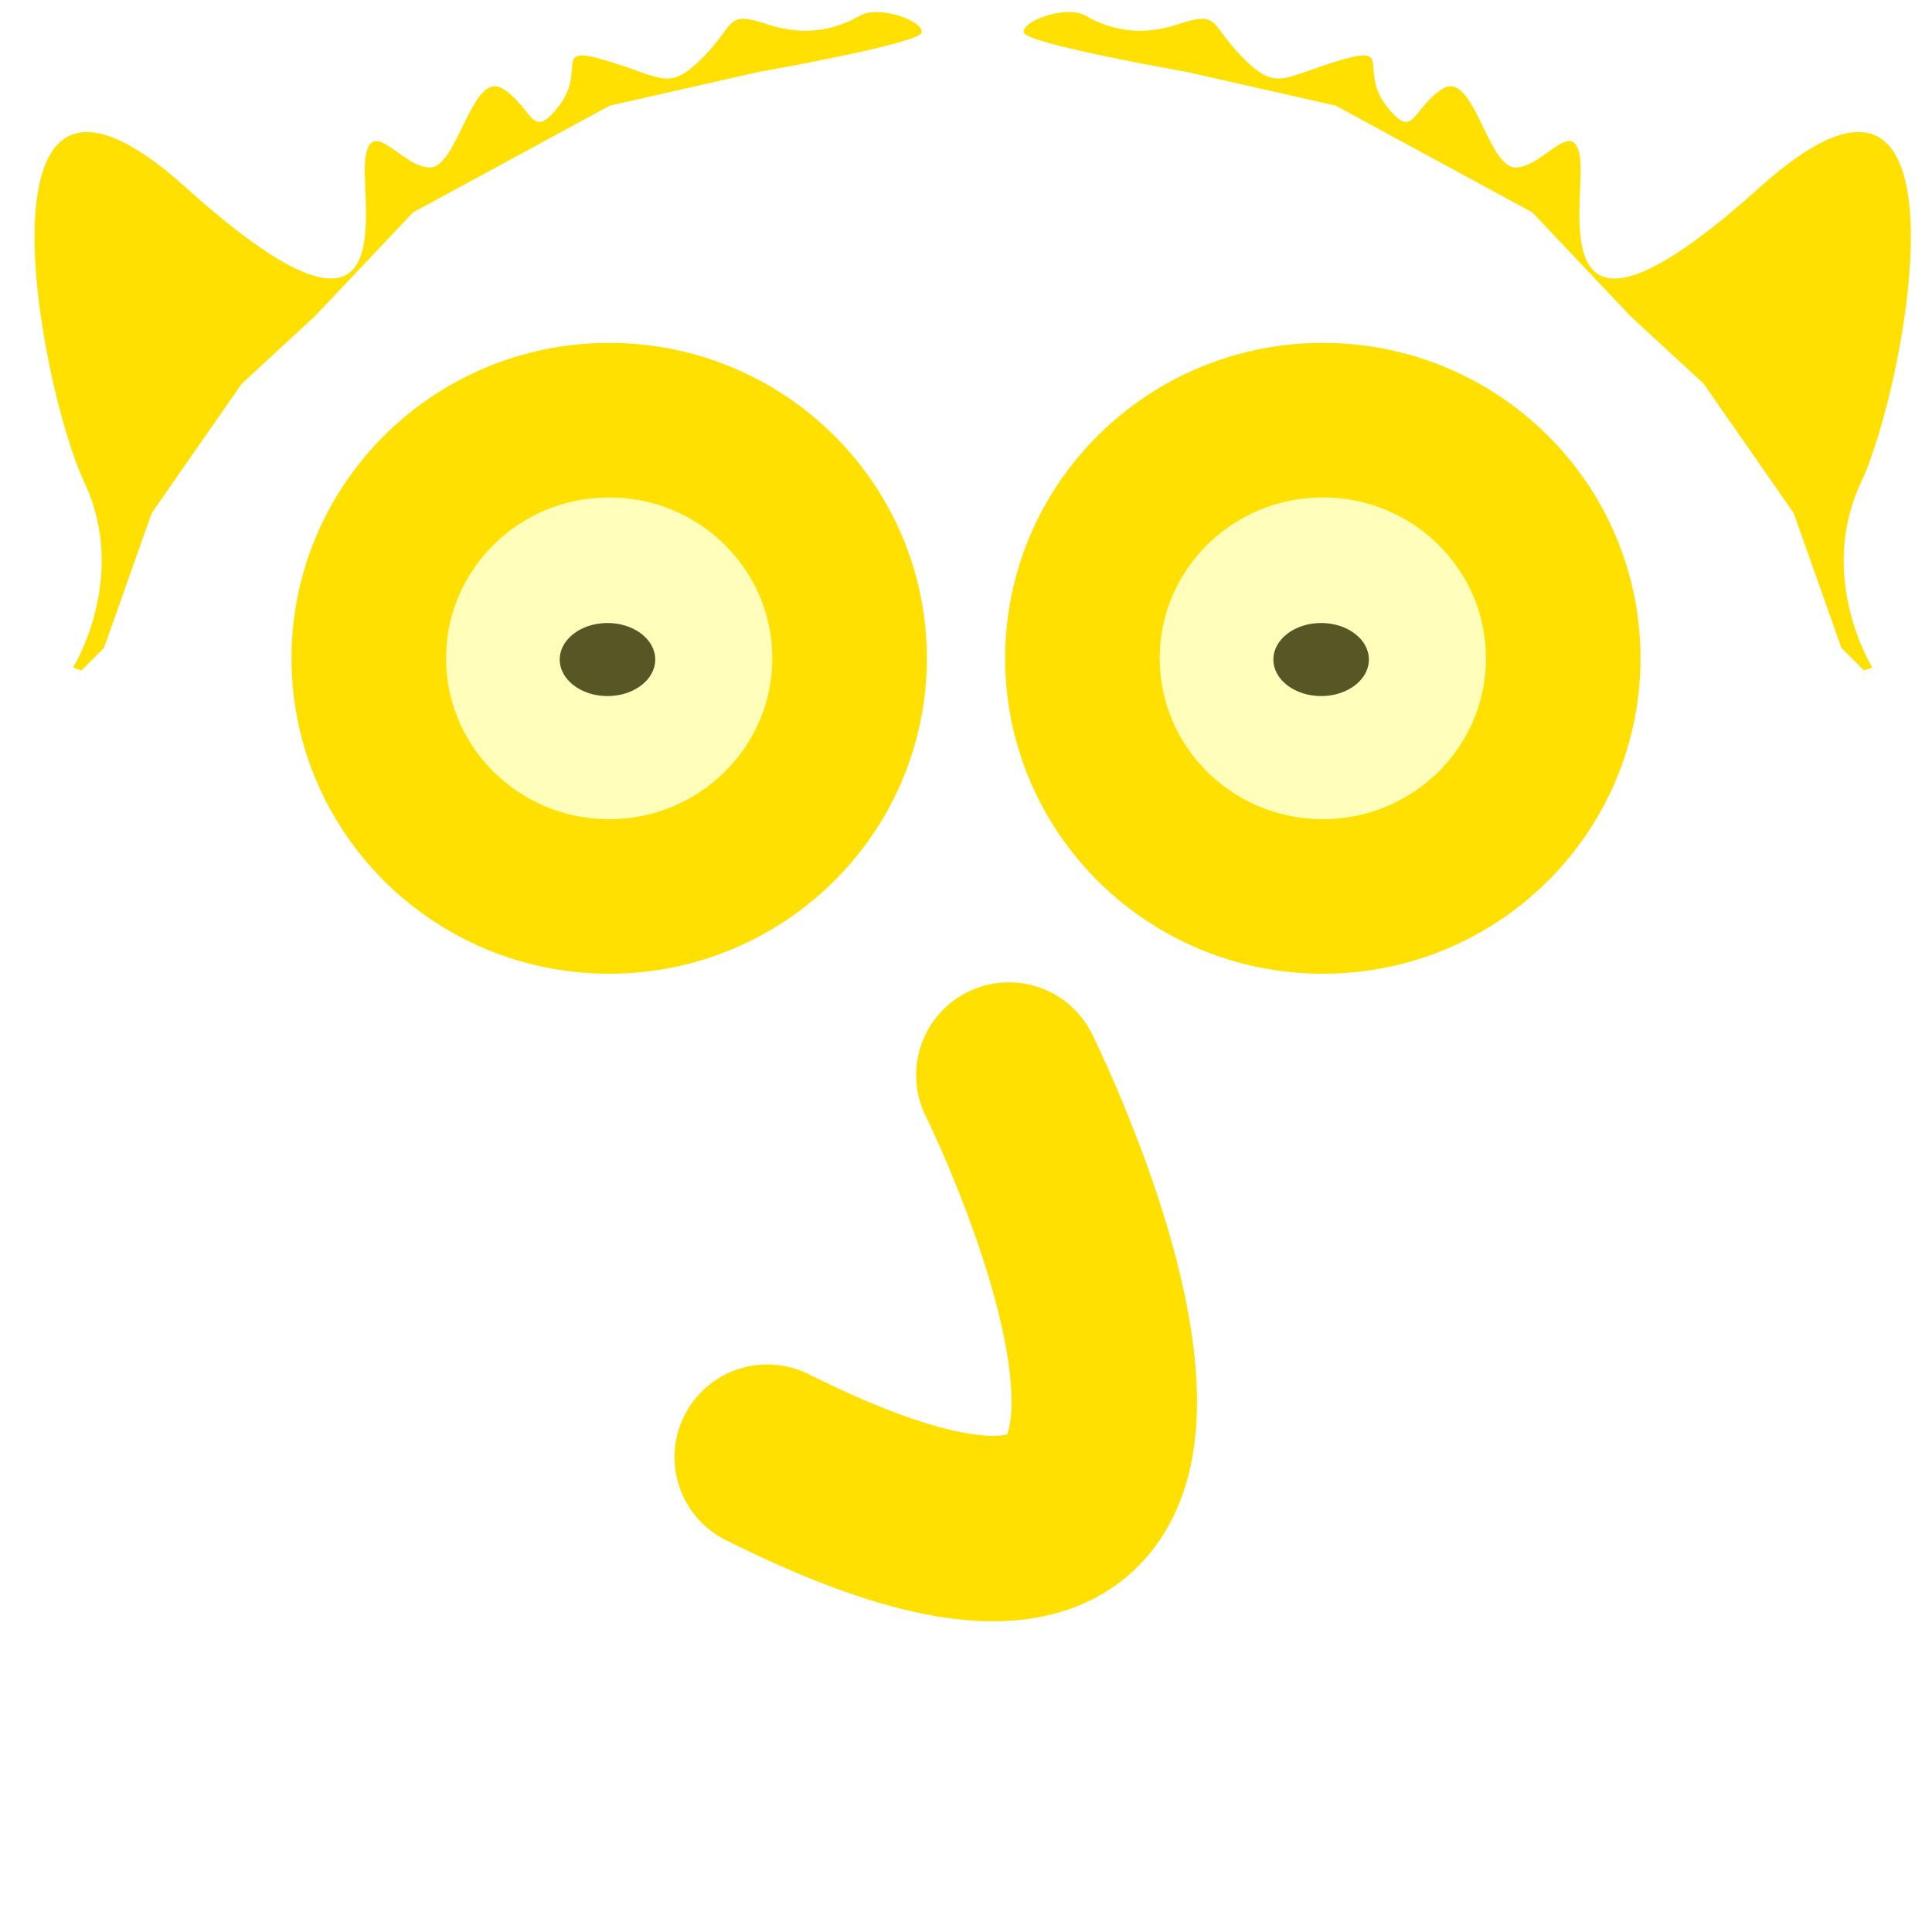
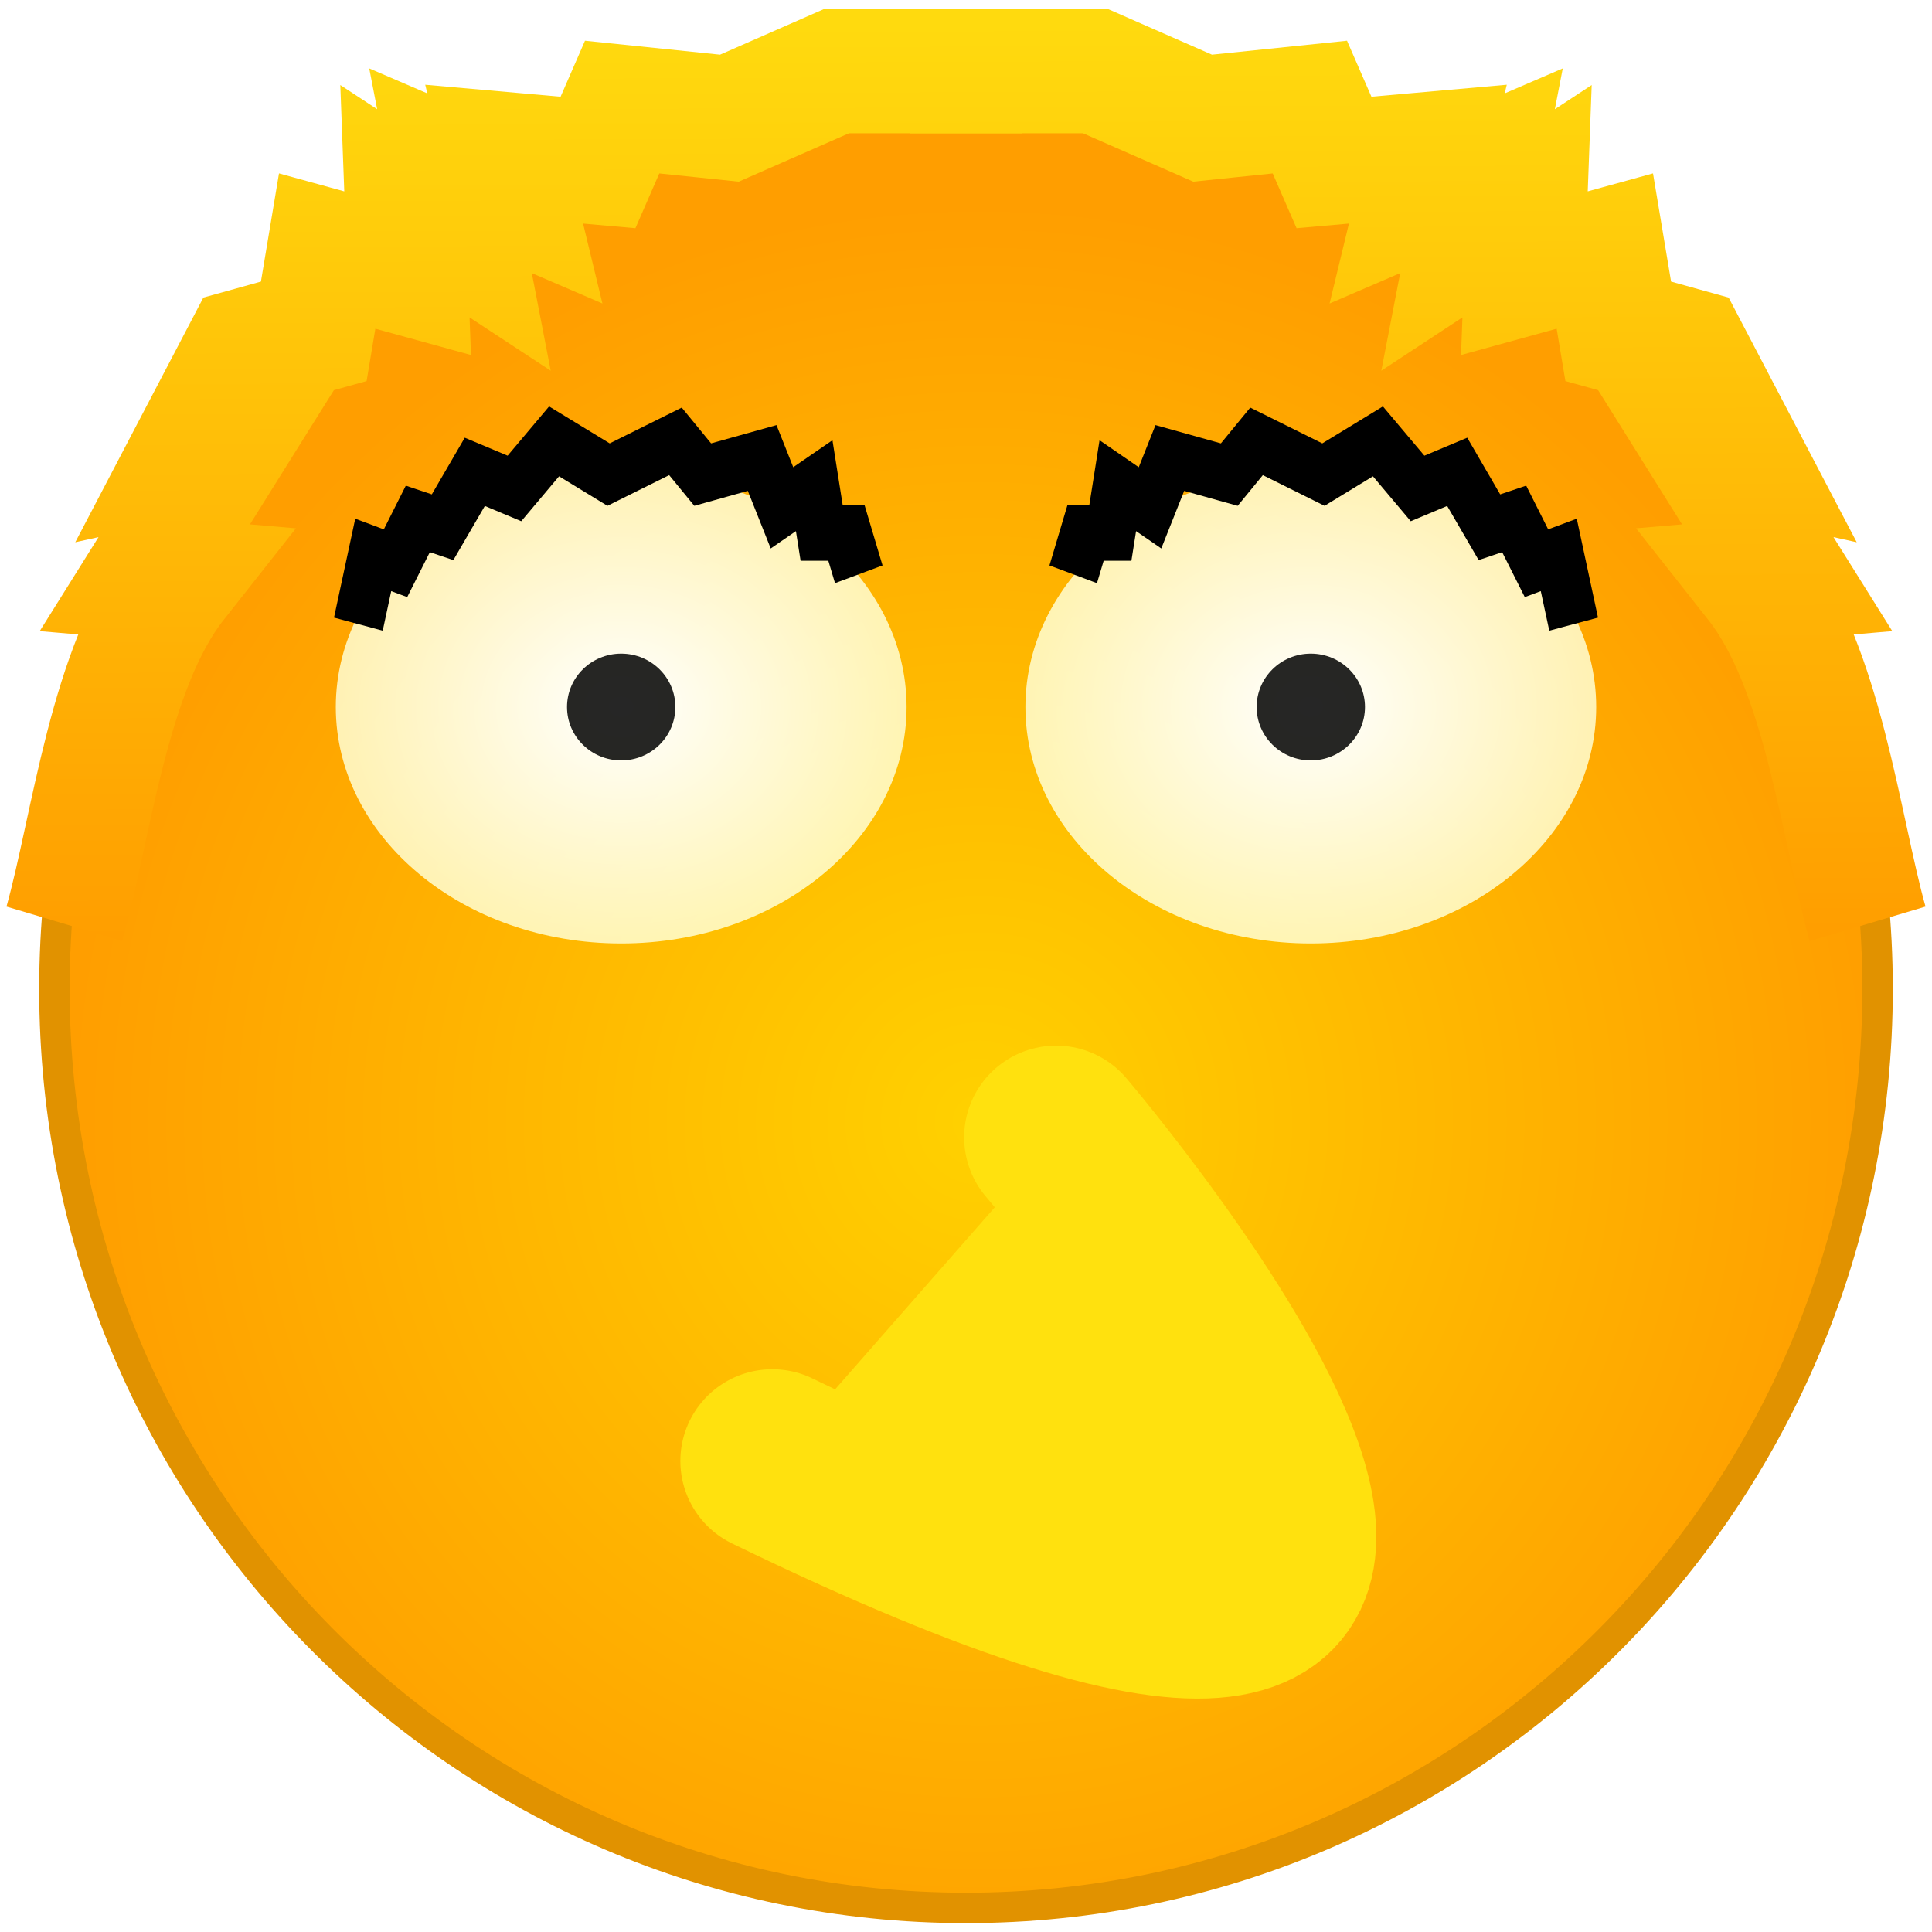
- <svg xmlns="http://www.w3.org/2000/svg" xmlns:xlink="http://www.w3.org/1999/xlink" width="50pt" height="50pt" viewBox="0 0 62.5 62.5" id="svg2" version="1.1">
+ <svg xmlns="http://www.w3.org/2000/svg" xmlns:xlink="http://www.w3.org/1999/xlink" width="512" height="512" viewBox="0 0 512 512" id="svg2" version="1.1">
  <defs id="defs4">
+     <linearGradient id="linearGradient4328">
+       <stop style="stop-color:#ff9e00;stop-opacity:1" offset="0" id="stop4330" />
+       <stop style="stop-color:#ffda0e;stop-opacity:1" offset="1" id="stop4332" />
+     </linearGradient>
+     <linearGradient id="linearGradient4272">
+       <stop style="stop-color:#ffd100;stop-opacity:1" offset="0" id="stop4274" />
+       <stop style="stop-color:#ff9e00;stop-opacity:1" offset="1" id="stop4276" />
+     </linearGradient>
+     <linearGradient id="linearGradient4192">
+       <stop style="stop-color:#ffffff;stop-opacity:1" offset="0" id="stop4194" />
+       <stop style="stop-color:#ffffd1;stop-opacity:0.829" offset="1" id="stop4196" />
+     </linearGradient>
    <linearGradient id="linearGradient4175">
      <stop style="stop-color:#ffe000;stop-opacity:1;" offset="0" id="stop4177" />
      <stop style="stop-color:#ff9601;stop-opacity:1" offset="1" id="stop4179" />
    </linearGradient>
    <linearGradient id="linearGradient5587">
      <stop style="stop-color:#f8ba32;stop-opacity:1" offset="0" id="stop5589" />
      <stop style="stop-color:#ff9500;stop-opacity:1" offset="1" id="stop5591" />
    </linearGradient>
    <radialGradient xlink:href="#linearGradient5587" id="radialGradient5593" cx="31.556" cy="996.153" fx="31.556" fy="996.153" r="30.55" gradientUnits="userSpaceOnUse" gradientTransform="matrix(0.8124358,0.00347267,-0.00360213,0.8427416,9.55859,184.896)" />
    <linearGradient xlink:href="#linearGradient4175" id="linearGradient4181" x1="31.607" y1="1024.505" x2="31.619" y2="1030.201" gradientUnits="userSpaceOnUse" />
+     <radialGradient xlink:href="#linearGradient4192" id="radialGradient4198" cx="19.707" cy="1011.158" fx="19.707" fy="1011.158" r="8.527" gradientTransform="matrix(1.318278,0,0,0.9778972,5.271006,32.30365)" gradientUnits="userSpaceOnUse" />
+     <radialGradient xlink:href="#linearGradient4272" id="radialGradient4278" cx="31.695" cy="1025.474" fx="31.695" fy="1025.474" r="30.25" gradientUnits="userSpaceOnUse" gradientTransform="matrix(0.9737571,0,0,0.9837527,0.8200881,17.33641)" />
+     <radialGradient xlink:href="#linearGradient4192" id="radialGradient4308" gradientUnits="userSpaceOnUse" gradientTransform="matrix(1.318278,0,0,0.9778972,5.271006,32.30365)" cx="19.707" cy="1011.158" fx="19.707" fy="1011.158" r="8.527" />
+     <linearGradient xlink:href="#linearGradient4328" id="linearGradient4334" x1="31.903" y1="1018.082" x2="31.78" y2="988.798" gradientUnits="userSpaceOnUse" />
+     <linearGradient xlink:href="#linearGradient4328" id="linearGradient4336" gradientUnits="userSpaceOnUse" x1="31.903" y1="1018.082" x2="31.78" y2="988.798" />
+     <linearGradient xlink:href="#linearGradient4328" id="linearGradient4338" gradientUnits="userSpaceOnUse" x1="31.903" y1="1018.082" x2="31.78" y2="988.798" />
  </defs>
-   <g id="layer1" transform="translate(0,-989.8622)">
-     <ellipse style="opacity:1;fill:url(#radialGradient5593);fill-opacity:1;stroke:url(#linearGradient4181);stroke-width:2;stroke-miterlimit:5;stroke-dasharray:none;stroke-opacity:1;stroke-dashoffset:0" id="path4138" cx="31.25" cy="1021.112" r="30" />
-     <path style="fill:none;fill-rule:evenodd;stroke:#ffe000;stroke-width:6;stroke-linecap:round;stroke-linejoin:miter;stroke-miterlimit:4;stroke-dasharray:none;stroke-opacity:1" d="m 32.638,1024.64 c 0,0 10.725,21.633 -7.817,12.361" id="path4181" />
-     <path style="fill:#ffe000;fill-rule:evenodd;stroke:none;stroke-width:1px;stroke-linecap:butt;stroke-linejoin:miter;stroke-opacity:1;fill-opacity:1" d="m 2.363,1011.46 c 0,0 1.818,-2.909 0.364,-5.999 -1.454,-3.09 -3.908,-15.997 3.272,-9.544 7.181,6.453 5.635,0.545 5.817,-0.909 0.182,-1.454 1.182,0.273 2.091,0.273 0.909,0 1.363,-3.181 2.363,-2.545 1,0.636 0.909,1.727 1.818,0.545 0.909,-1.182 -0.273,-2 1.545,-1.454 1.818,0.545 2,1 3.09,-0.091 1.091,-1.091 0.727,-1.545 2.091,-1.091 1.363,0.454 2.363,0.091 2.999,-0.273 0.636,-0.364 2.091,0.182 2,0.545 -0.091,0.364 -5.272,1.272 -5.272,1.272 l -4.817,1.091 -6.363,3.454 -3.181,3.363 -2.363,2.182 -2.909,4.181 -1.545,4.363 -0.727,0.727 z" id="path4149" />
-     <path id="path4151" d="m 60.571,1011.46 c 0,0 -1.818,-2.909 -0.364,-5.999 1.454,-3.09 3.908,-15.997 -3.272,-9.544 -7.181,6.453 -5.635,0.545 -5.817,-0.909 -0.182,-1.454 -1.182,0.273 -2.091,0.273 -0.909,0 -1.363,-3.181 -2.363,-2.545 -1,0.636 -0.909,1.727 -1.818,0.545 -0.909,-1.182 0.273,-2 -1.545,-1.454 -1.818,0.545 -2,1 -3.09,-0.091 -1.091,-1.091 -0.727,-1.545 -2.091,-1.091 -1.363,0.454 -2.363,0.091 -2.999,-0.273 -0.636,-0.364 -2.091,0.182 -2,0.545 0.091,0.364 5.272,1.272 5.272,1.272 l 4.817,1.091 6.363,3.454 3.181,3.363 2.363,2.182 2.909,4.181 1.545,4.363 0.727,0.727 z" style="fill:#ffe000;fill-opacity:1;fill-rule:evenodd;stroke:none;stroke-width:1px;stroke-linecap:butt;stroke-linejoin:miter;stroke-opacity:1" />
-     <g id="g4167" transform="translate(-2.343922,2)">
-       <g transform="translate(2,0.9190395)" id="g4157">
-         <ellipse style="opacity:1;fill:#ffffbb;fill-opacity:1;stroke:#ffe000;stroke-width:5;stroke-miterlimit:4;stroke-dasharray:none;stroke-opacity:1" id="path4140" cx="20.051" cy="1008.239" rx="7.777" ry="7.704" />
-         <ellipse style="opacity:0.849;fill:#39390a;fill-opacity:1;stroke:none;stroke-width:5;stroke-linecap:round;stroke-linejoin:miter;stroke-miterlimit:4;stroke-dasharray:none;stroke-opacity:1" id="path4155" cx="19.996" cy="1008.279" rx="1.545" ry="1.182" />
+   <g id="layer1" transform="translate(0,-540.3622)">
+     <g id="g4430" transform="matrix(8.201383,0,0,8.183174,-0.2932145,-7559.586)">
+       <ellipse ry="29.759" rx="29.456" cy="1021.858" cx="31.25" id="path4200" style="opacity:1;fill:url(#radialGradient4278);fill-opacity:1;stroke:#e19200;stroke-width:0.984;stroke-linecap:round;stroke-linejoin:miter;stroke-miterlimit:4;stroke-dasharray:none;stroke-opacity:1" />
+       <path id="path4181" d="m 34.161,1026.663 c 0,0 21.621,25.469 -9.17,10.48" style="fill:#ffe10e;fill-opacity:1;fill-rule:evenodd;stroke:#ffe10e;stroke-width:5.942;stroke-linecap:round;stroke-linejoin:miter;stroke-miterlimit:4;stroke-dasharray:none;stroke-opacity:1" />
+       <g transform="matrix(1.141754,0,0,0.9904206,-4.42981,9.521271)" id="g4384">
+         <g id="g4292" transform="matrix(0.7877592,0,0,1.017394,5.989705,-15.00746)">
+           <g transform="translate(-11.57149,-10.77038)" id="g4206">
+             <ellipse style="opacity:1;fill:url(#radialGradient4198);fill-opacity:1;stroke:none;stroke-width:1.71;stroke-miterlimit:4;stroke-dasharray:none;stroke-opacity:1" id="path4140" cx="31.25" cy="1021.112" rx="10.253" ry="7.599" />
+             <ellipse style="opacity:0.849;fill:#000000;fill-opacity:1;stroke:none;stroke-width:5;stroke-linecap:round;stroke-linejoin:miter;stroke-miterlimit:4;stroke-dasharray:none;stroke-opacity:1" id="path4155" cx="31.25" cy="1021.112" rx="1.946" ry="1.716" />
+           </g>
+           <path id="path4280" d="m 10.236,1007.678 0.534,-2.225 0.801,0.267 0.801,-1.424 0.89,0.267 1.157,-1.78 1.424,0.534 1.424,-1.513 1.958,1.068 2.403,-1.068 0.979,1.068 2.136,-0.534 0.712,1.602 1.157,-0.712 0.267,1.513 0.89,0 0.445,1.335" style="fill:none;fill-rule:evenodd;stroke:#000000;stroke-width:1.8;stroke-linecap:butt;stroke-linejoin:miter;stroke-miterlimit:4;stroke-dasharray:none;stroke-opacity:1" />
+         </g>
+         <g id="g4298" transform="matrix(-0.7877592,0,0,1.017394,56.5103,-15.00746)">
+           <g id="g4300" transform="translate(-11.57149,-10.77038)">
+             <ellipse ry="7.599" rx="10.253" cy="1021.112" cx="31.25" id="ellipse4302" style="opacity:1;fill:url(#radialGradient4308);fill-opacity:1;stroke:none;stroke-width:1.71;stroke-miterlimit:4;stroke-dasharray:none;stroke-opacity:1" />
+             <ellipse ry="1.716" rx="1.946" cy="1021.112" cx="31.25" id="ellipse4304" style="opacity:0.849;fill:#000000;fill-opacity:1;stroke:none;stroke-width:5;stroke-linecap:round;stroke-linejoin:miter;stroke-miterlimit:4;stroke-dasharray:none;stroke-opacity:1" />
+           </g>
+           <path style="fill:none;fill-rule:evenodd;stroke:#000000;stroke-width:1.8;stroke-linecap:butt;stroke-linejoin:miter;stroke-miterlimit:4;stroke-dasharray:none;stroke-opacity:1" d="m 10.236,1007.678 0.534,-2.225 0.801,0.267 0.801,-1.424 0.89,0.267 1.157,-1.78 1.424,0.534 1.424,-1.513 1.958,1.068 2.403,-1.068 0.979,1.068 2.136,-0.534 0.712,1.602 1.157,-0.712 0.267,1.513 0.89,0 0.445,1.335" id="path4306" />
+         </g>
      </g>
-       <g transform="translate(25.08647,0.9190395)" id="g4161">
-         <ellipse ry="7.704" rx="7.777" cy="1008.239" cx="20.051" id="ellipse4163" style="opacity:1;fill:#ffffbb;fill-opacity:1;stroke:#ffe000;stroke-width:5;stroke-miterlimit:4;stroke-dasharray:none;stroke-opacity:1" />
-         <ellipse ry="1.182" rx="1.545" cy="1008.279" cx="19.996" id="ellipse4165" style="opacity:0.849;fill:#39390a;fill-opacity:1;stroke:none;stroke-width:5;stroke-linecap:round;stroke-linejoin:miter;stroke-miterlimit:4;stroke-dasharray:none;stroke-opacity:1" />
+       <g style="stroke:url(#linearGradient4334)" transform="matrix(0.9735635,0,0,1.007414,0.9868158,-5.531468)" id="g4324">
+         <path style="fill:none;fill-rule:evenodd;stroke:url(#linearGradient4336);stroke-width:4;stroke-linecap:butt;stroke-linejoin:miter;stroke-miterlimit:4;stroke-dasharray:none;stroke-opacity:1" d="m 32.934,990.321 -6.142,0 -3.56,1.513 -3.56,-0.356 -0.801,1.78 -3.115,-0.267 0.356,1.424 -2.136,-0.89 0.445,2.225 -1.958,-1.246 0.089,2.314 -2.67,-0.712 -0.445,2.581 -2.314,0.623 -1.78,3.293 1.246,-0.267 -2.759,4.272 1.068,0.089 c -2.262,2.777 -2.836,7.912 -3.738,11.037" id="path4282" />
+         <path id="path4322" d="m 29.236,990.321 6.142,0 3.56,1.513 3.56,-0.356 0.801,1.78 3.115,-0.267 -0.356,1.424 2.136,-0.89 -0.445,2.225 1.958,-1.246 -0.089,2.314 2.67,-0.712 0.445,2.581 2.314,0.623 1.78,3.293 -1.246,-0.267 2.759,4.272 -1.068,0.089 c 2.262,2.777 2.836,7.912 3.738,11.037" style="fill:none;fill-rule:evenodd;stroke:url(#linearGradient4338);stroke-width:4;stroke-linecap:butt;stroke-linejoin:miter;stroke-miterlimit:4;stroke-dasharray:none;stroke-opacity:1" />
      </g>
    </g>
+     <circle style="opacity:1;fill:url(#radialGradient5593);fill-opacity:1;stroke:url(#linearGradient4181);stroke-width:2;stroke-miterlimit:5;stroke-dasharray:none;stroke-dashoffset:0;stroke-opacity:1" id="path4138" cx="31.25" cy="1021.112" r="0" />
  </g>
</svg>
